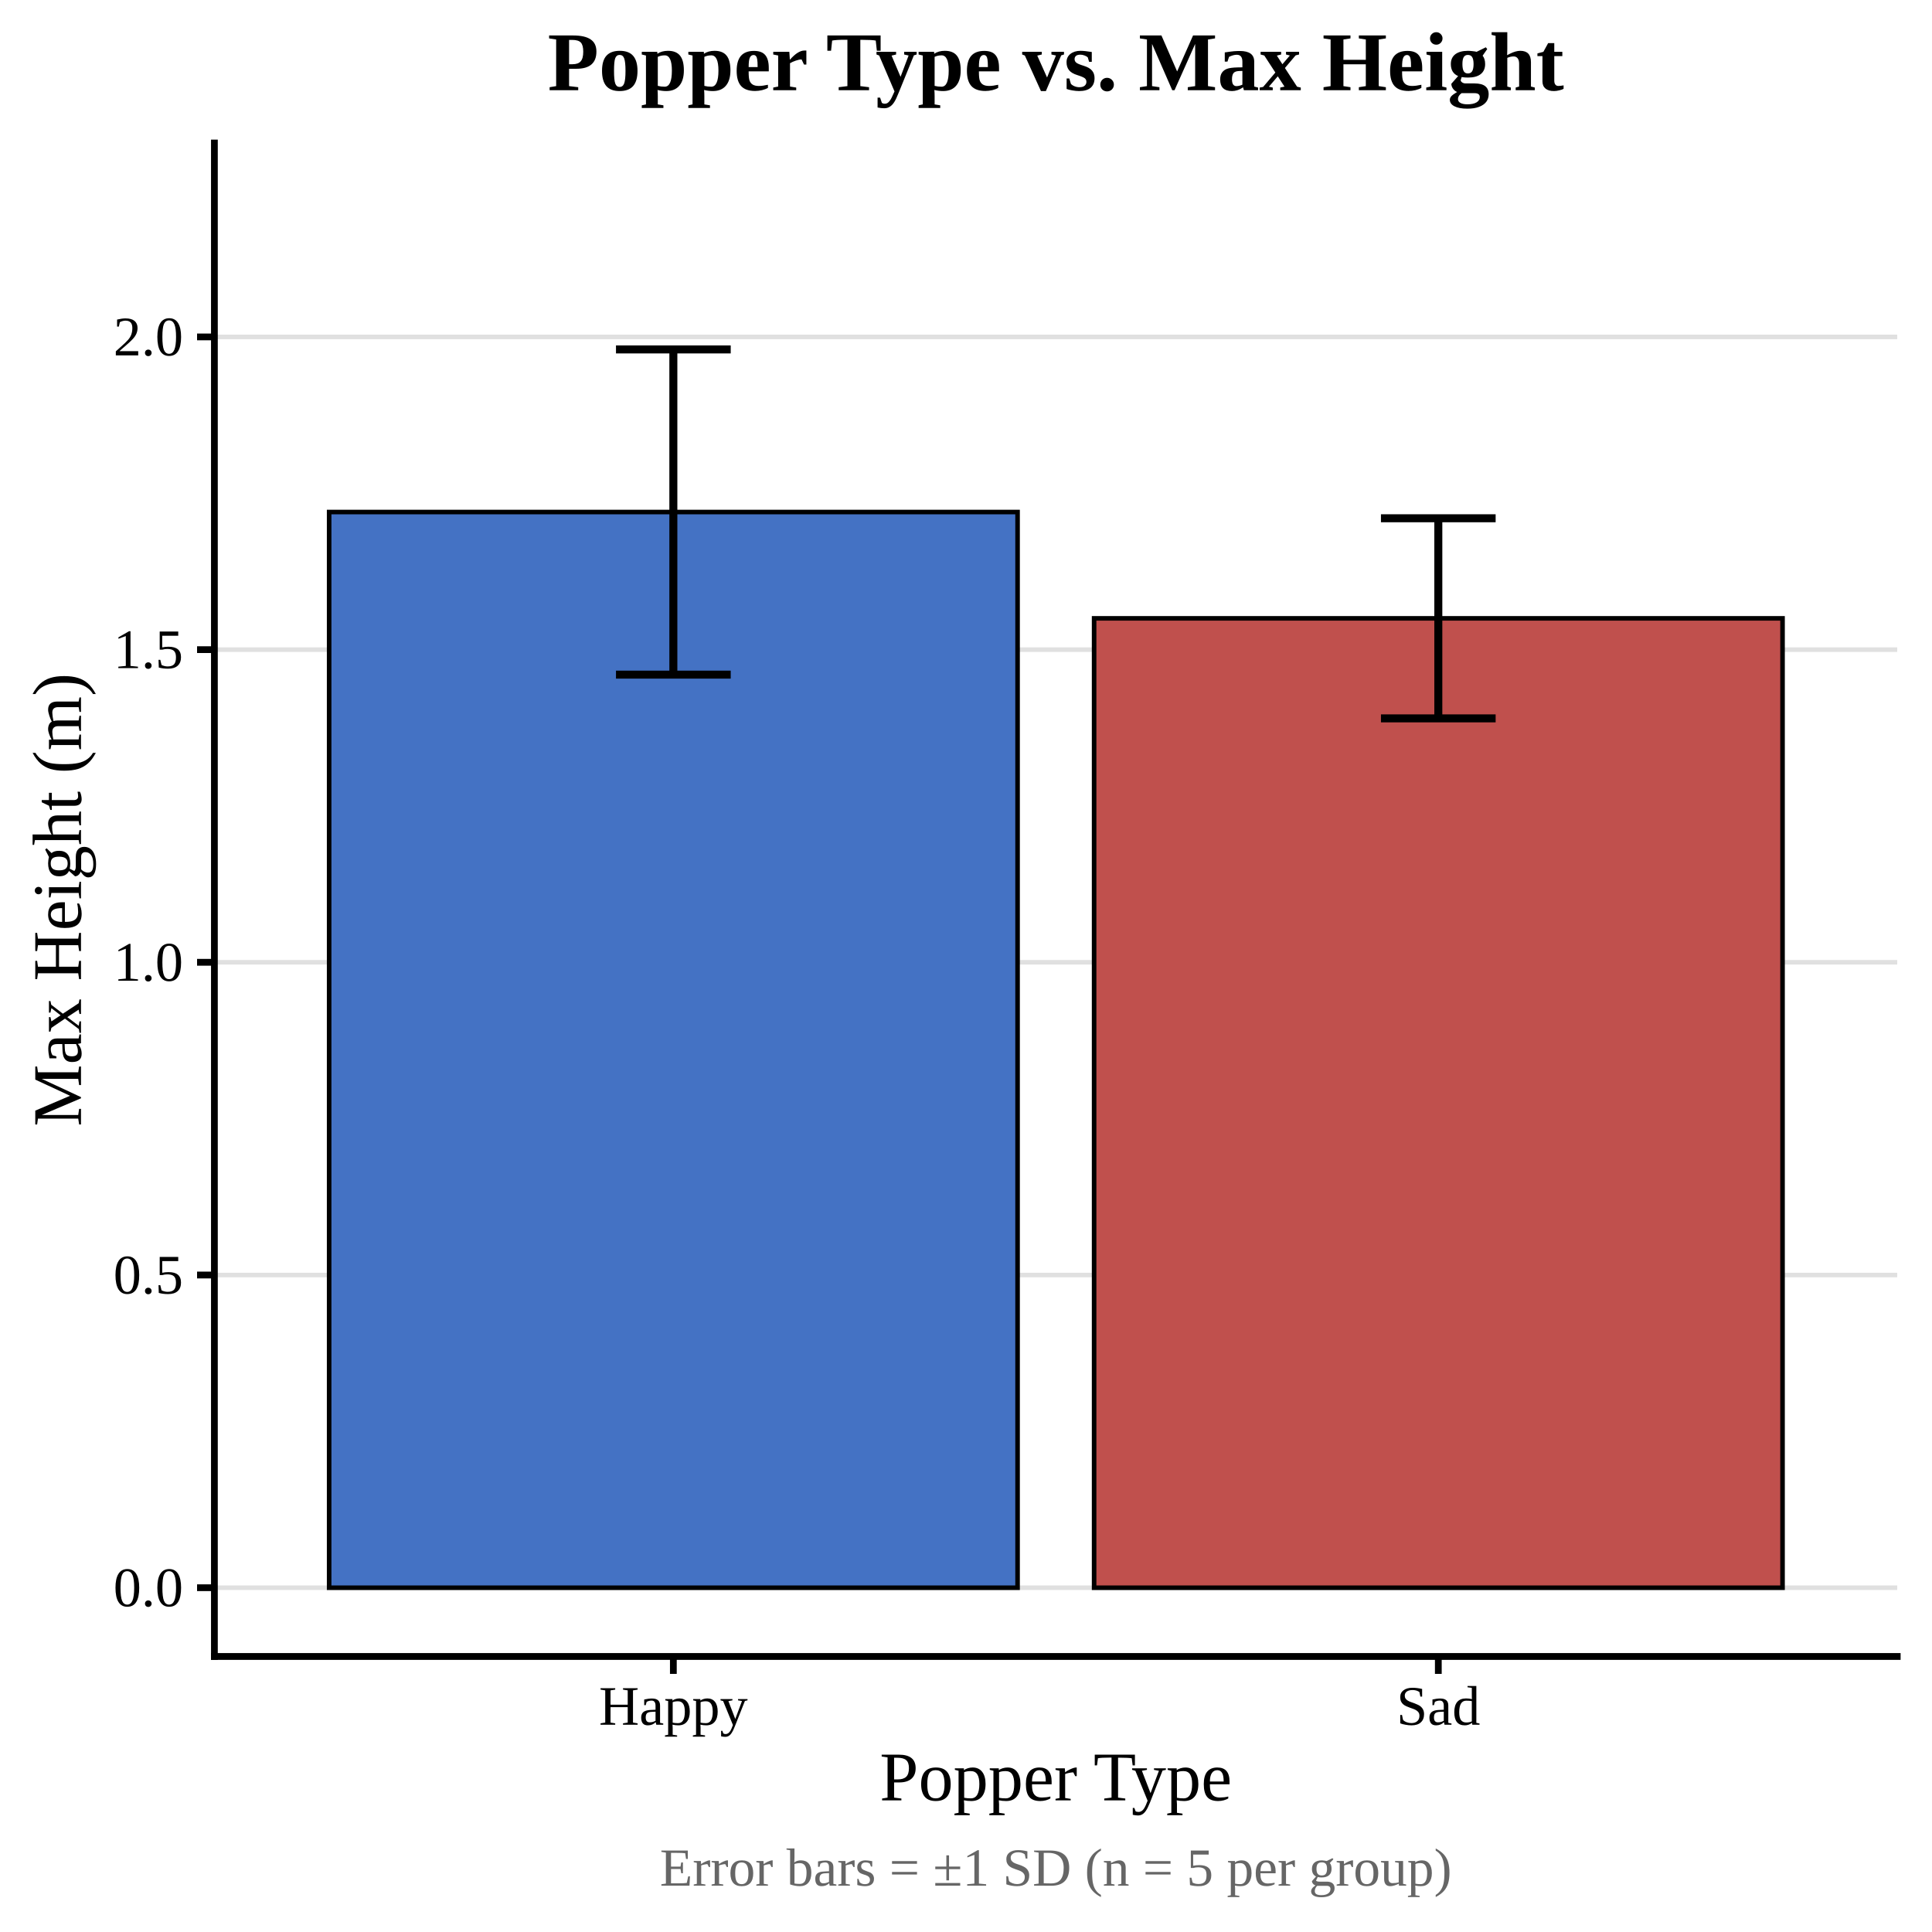
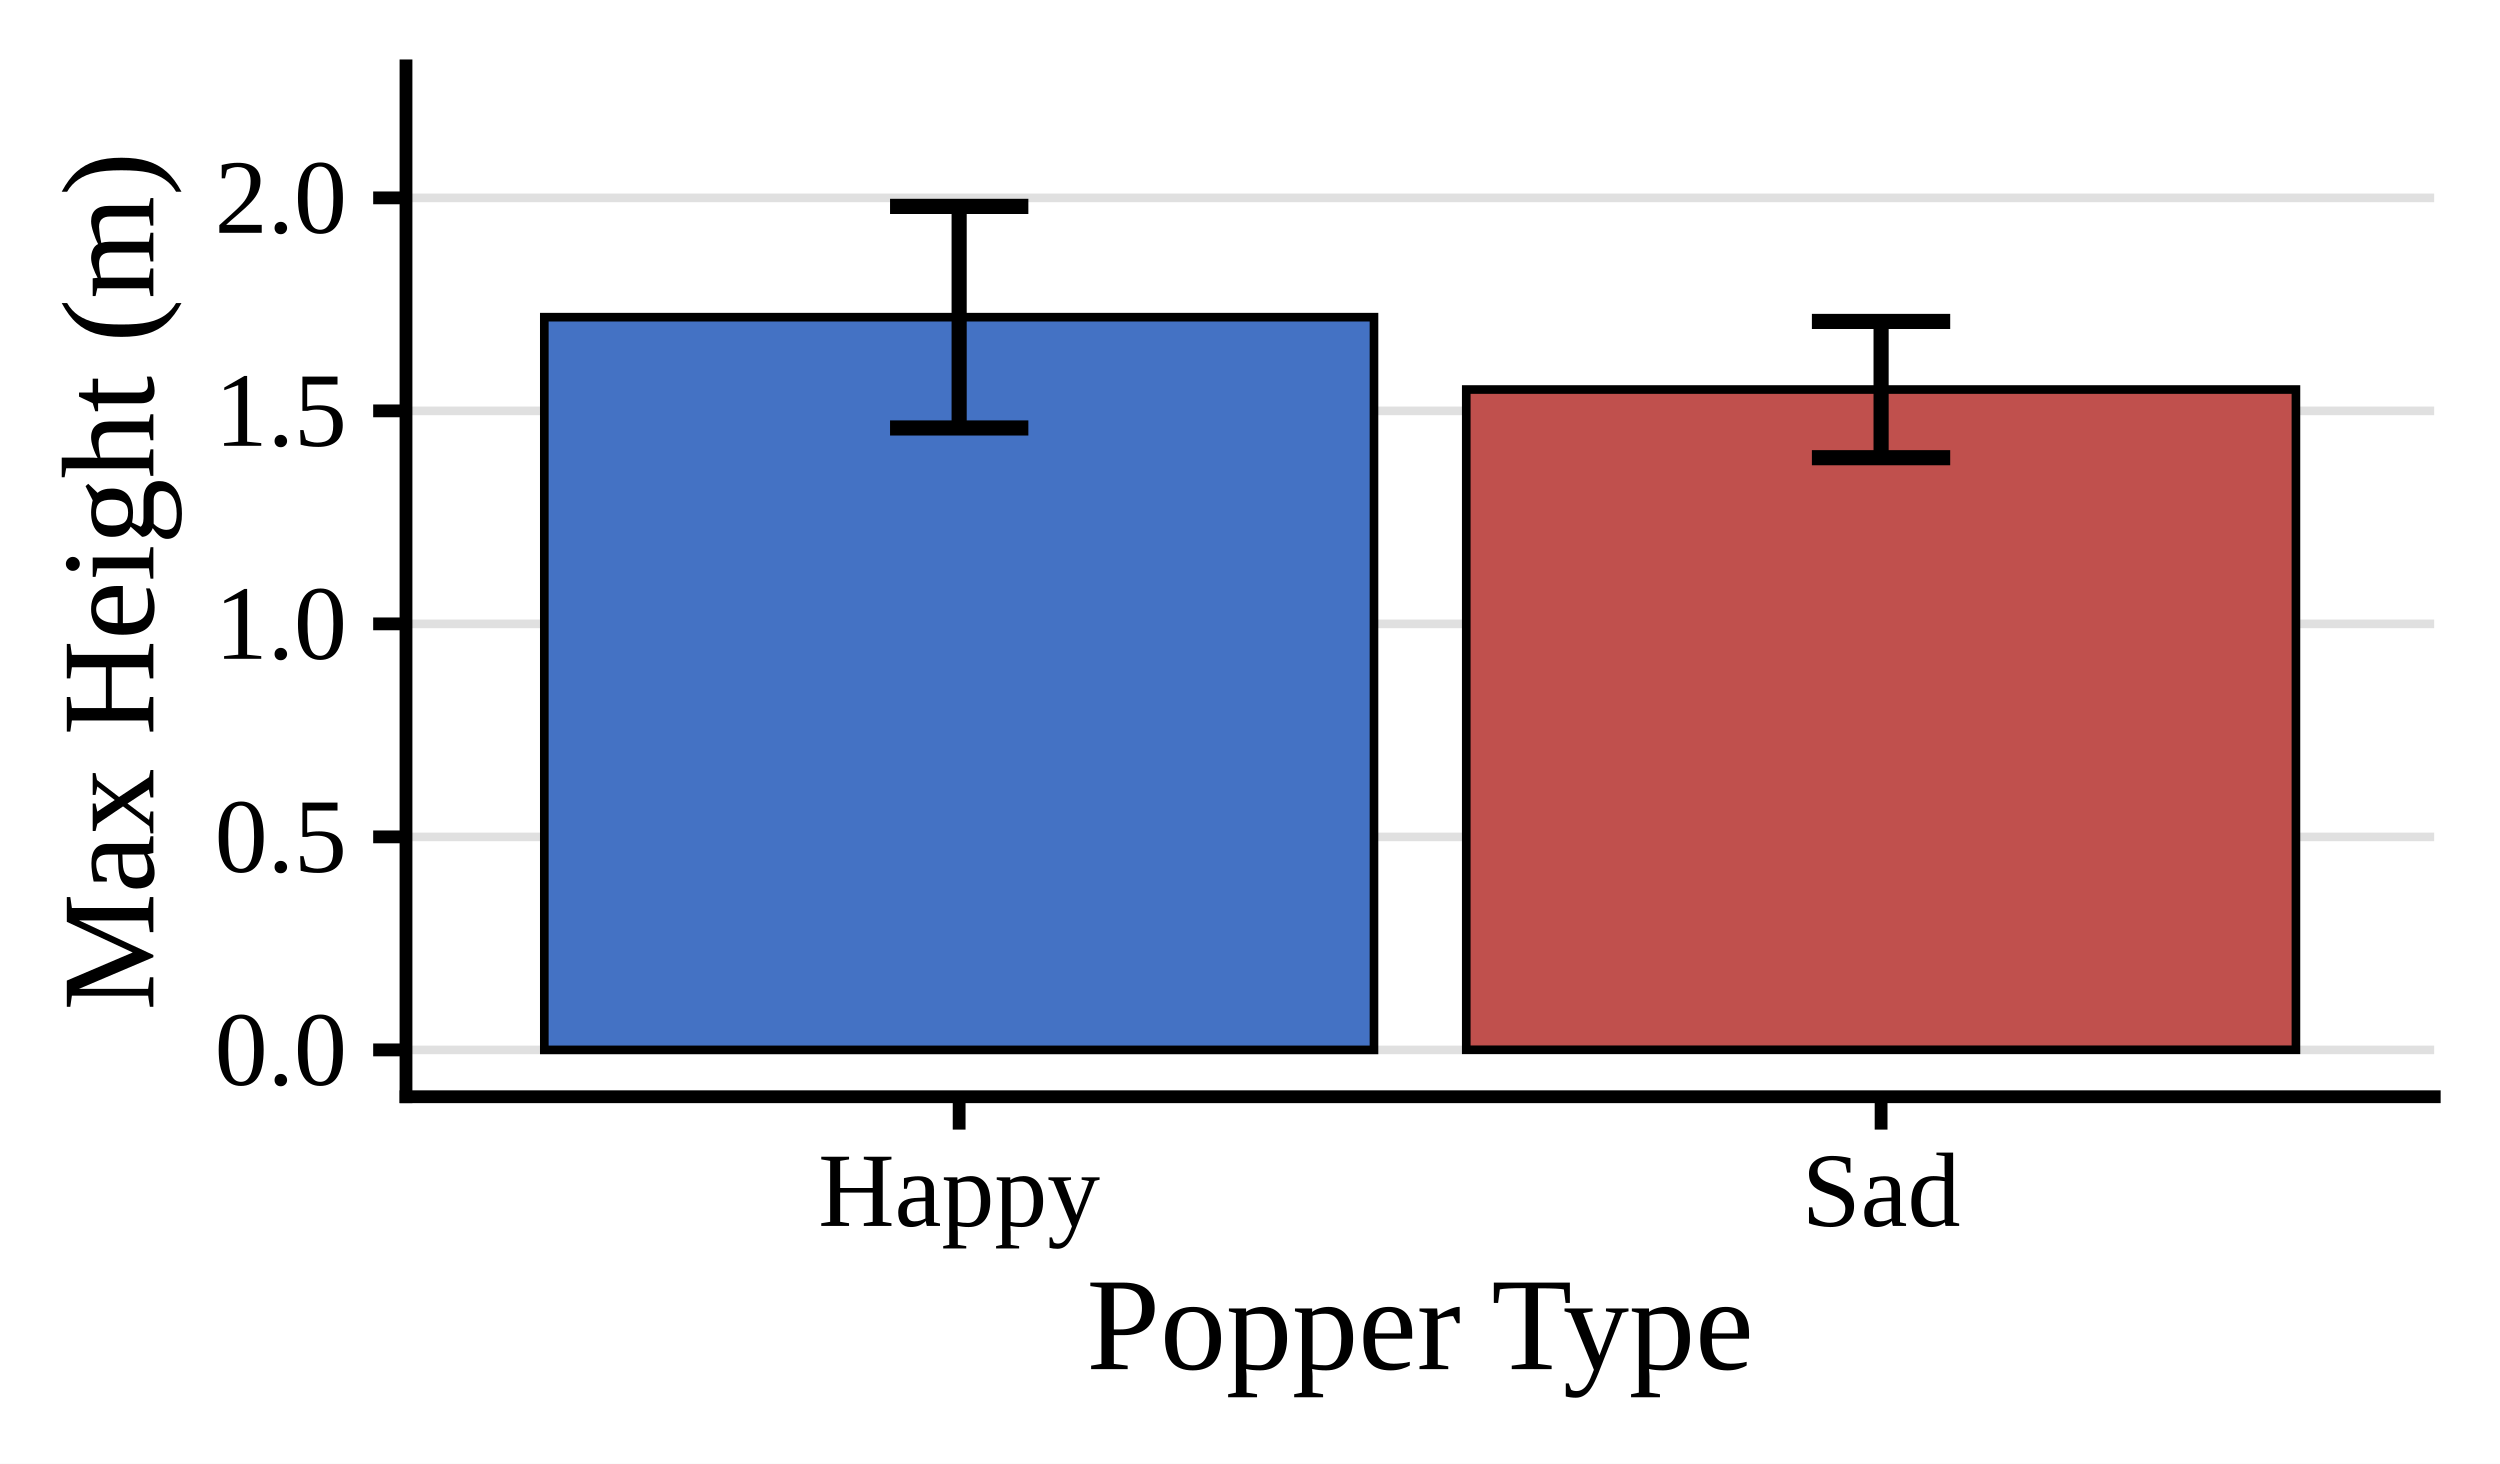
- <svg xmlns="http://www.w3.org/2000/svg" width="360.00pt" height="360.00pt" viewBox="0 0 360.00 360.00">
+ <svg xmlns="http://www.w3.org/2000/svg" width="246.00pt" height="144.00pt" viewBox="0 0 246.00 144.00">
  <g class="svglite">
    <defs>
      <style type="text/css">
    .svglite line, .svglite polyline, .svglite polygon, .svglite path, .svglite rect, .svglite circle {
      fill: none;
      stroke: #000000;
      stroke-linecap: round;
      stroke-linejoin: round;
      stroke-miterlimit: 10.00;
    }
    .svglite text {
      white-space: pre;
    }
    .svglite g.glyphgroup path {
      fill: inherit;
      stroke: none;
    }
  </style>
    </defs>
    <rect width="100%" height="100%" style="stroke: none; fill: #FFFFFF;" />
    <defs>
-       <clipPath id="cpMC4wMHwzNjAuMDB8MC4wMHwzNjAuMDA=">
-         <rect x="0.00" y="0.00" width="360.00" height="360.00" />
+       <clipPath id="cpMC4wMHwyNDYuMDB8MC4wMHwxNDQuMDA=">
+         <rect x="0.00" y="0.00" width="246.00" height="144.00" />
      </clipPath>
    </defs>
-     <g clip-path="url(#cpMC4wMHwzNjAuMDB8MC4wMHwzNjAuMDA=)">
-       <rect x="0.00" y="0.00" width="360.00" height="360.00" style="stroke-width: 1.26; stroke: #FFFFFF; fill: #FFFFFF;" />
+     <g clip-path="url(#cpMC4wMHwyNDYuMDB8MC4wMHwxNDQuMDA=)">
+       <rect x="-0" y="0.00" width="246.00" height="144.00" style="stroke-width: 1.26; stroke: #FFFFFF; fill: #FFFFFF;" />
    </g>
    <defs>
-       <clipPath id="cpMzkuOTV8MzUzLjUyfDI2LjY1fDMwOC42Ng==">
-         <rect x="39.95" y="26.65" width="313.57" height="282.01" />
+       <clipPath id="cpMzkuOTV8MjM5LjUzfDYuNDh8MTA3Ljky">
+         <rect x="39.95" y="6.48" width="199.57" height="101.44" />
      </clipPath>
    </defs>
-     <g clip-path="url(#cpMzkuOTV8MzUzLjUyfDI2LjY1fDMwOC42Ng==)">
-       <rect x="39.95" y="26.65" width="313.57" height="282.01" style="stroke-width: 1.26; stroke: none; fill: #FFFFFF;" />
-       <polyline points="39.95,295.85 353.52,295.85 " style="stroke-width: 0.85; stroke: #E0E0E0; stroke-linecap: butt;" />
-       <polyline points="39.95,237.58 353.52,237.58 " style="stroke-width: 0.85; stroke: #E0E0E0; stroke-linecap: butt;" />
-       <polyline points="39.95,179.31 353.52,179.31 " style="stroke-width: 0.85; stroke: #E0E0E0; stroke-linecap: butt;" />
-       <polyline points="39.95,121.05 353.52,121.05 " style="stroke-width: 0.85; stroke: #E0E0E0; stroke-linecap: butt;" />
-       <polyline points="39.95,62.78 353.52,62.78 " style="stroke-width: 0.85; stroke: #E0E0E0; stroke-linecap: butt;" />
-       <rect x="61.33" y="95.41" width="128.28" height="200.44" style="stroke-width: 0.85; stroke-linecap: butt; stroke-linejoin: miter; fill: #4472C4;" />
-       <rect x="203.87" y="115.22" width="128.28" height="180.63" style="stroke-width: 0.85; stroke-linecap: butt; stroke-linejoin: miter; fill: #C0504D;" />
-       <polyline points="114.78,65.11 136.16,65.11 " style="stroke-width: 1.49; stroke-linecap: butt;" />
-       <polyline points="125.47,65.11 125.47,125.71 " style="stroke-width: 1.49; stroke-linecap: butt;" />
-       <polyline points="114.78,125.71 136.16,125.71 " style="stroke-width: 1.49; stroke-linecap: butt;" />
-       <polyline points="257.32,96.57 278.69,96.57 " style="stroke-width: 1.49; stroke-linecap: butt;" />
-       <polyline points="268.01,96.57 268.01,133.86 " style="stroke-width: 1.49; stroke-linecap: butt;" />
-       <polyline points="257.32,133.86 278.69,133.86 " style="stroke-width: 1.49; stroke-linecap: butt;" />
+     <g clip-path="url(#cpMzkuOTV8MjM5LjUzfDYuNDh8MTA3Ljky)">
+       <rect x="39.95" y="6.48" width="199.57" height="101.44" style="stroke-width: 1.26; stroke: none; fill: #FFFFFF;" />
+       <polyline points="39.95,103.31 239.53,103.31 " style="stroke-width: 0.85; stroke: #E0E0E0; stroke-linecap: butt;" />
+       <polyline points="39.95,82.35 239.53,82.35 " style="stroke-width: 0.85; stroke: #E0E0E0; stroke-linecap: butt;" />
+       <polyline points="39.95,61.39 239.53,61.39 " style="stroke-width: 0.85; stroke: #E0E0E0; stroke-linecap: butt;" />
+       <polyline points="39.95,40.43 239.53,40.43 " style="stroke-width: 0.85; stroke: #E0E0E0; stroke-linecap: butt;" />
+       <polyline points="39.95,19.47 239.53,19.47 " style="stroke-width: 0.85; stroke: #E0E0E0; stroke-linecap: butt;" />
+       <rect x="53.56" y="31.21" width="81.64" height="72.10" style="stroke-width: 0.85; stroke-linecap: butt; stroke-linejoin: miter; fill: #4472C4;" />
+       <rect x="144.28" y="38.33" width="81.64" height="64.97" style="stroke-width: 0.85; stroke-linecap: butt; stroke-linejoin: miter; fill: #C0504D;" />
+       <polyline points="87.58,20.31 101.19,20.31 " style="stroke-width: 1.49; stroke-linecap: butt;" />
+       <polyline points="94.38,20.31 94.38,42.11 " style="stroke-width: 1.49; stroke-linecap: butt;" />
+       <polyline points="87.58,42.11 101.19,42.11 " style="stroke-width: 1.49; stroke-linecap: butt;" />
+       <polyline points="178.29,31.63 191.90,31.63 " style="stroke-width: 1.49; stroke-linecap: butt;" />
+       <polyline points="185.10,31.63 185.10,45.04 " style="stroke-width: 1.49; stroke-linecap: butt;" />
+       <polyline points="178.29,45.04 191.90,45.04 " style="stroke-width: 1.49; stroke-linecap: butt;" />
    </g>
-     <g clip-path="url(#cpMC4wMHwzNjAuMDB8MC4wMHwzNjAuMDA=)">
-       <polyline points="39.95,308.66 39.95,26.65 " style="stroke-width: 1.26; stroke-linecap: square;" />
-       <text x="34.13" y="299.29" text-anchor="end" style="font-size: 10.40px; font-family: &quot;Times New Roman&quot;;" textLength="13.00px" lengthAdjust="spacingAndGlyphs">0.0</text>
-       <text x="34.13" y="241.02" text-anchor="end" style="font-size: 10.40px; font-family: &quot;Times New Roman&quot;;" textLength="13.00px" lengthAdjust="spacingAndGlyphs">0.5</text>
-       <text x="34.13" y="182.75" text-anchor="end" style="font-size: 10.40px; font-family: &quot;Times New Roman&quot;;" textLength="13.00px" lengthAdjust="spacingAndGlyphs">1.0</text>
-       <text x="34.13" y="124.49" text-anchor="end" style="font-size: 10.40px; font-family: &quot;Times New Roman&quot;;" textLength="13.00px" lengthAdjust="spacingAndGlyphs">1.5</text>
-       <text x="34.13" y="66.22" text-anchor="end" style="font-size: 10.40px; font-family: &quot;Times New Roman&quot;;" textLength="13.00px" lengthAdjust="spacingAndGlyphs">2.0</text>
-       <polyline points="36.72,295.85 39.95,295.85 " style="stroke-width: 1.26; stroke-linecap: butt;" />
-       <polyline points="36.72,237.58 39.95,237.58 " style="stroke-width: 1.26; stroke-linecap: butt;" />
-       <polyline points="36.72,179.31 39.95,179.31 " style="stroke-width: 1.26; stroke-linecap: butt;" />
-       <polyline points="36.72,121.05 39.95,121.05 " style="stroke-width: 1.26; stroke-linecap: butt;" />
-       <polyline points="36.72,62.78 39.95,62.78 " style="stroke-width: 1.26; stroke-linecap: butt;" />
-       <polyline points="39.95,308.66 353.52,308.66 " style="stroke-width: 1.26; stroke-linecap: square;" />
-       <polyline points="125.47,311.90 125.47,308.66 " style="stroke-width: 1.26; stroke-linecap: butt;" />
-       <polyline points="268.01,311.90 268.01,308.66 " style="stroke-width: 1.26; stroke-linecap: butt;" />
-       <text x="125.47" y="321.38" text-anchor="middle" style="font-size: 10.40px; font-family: &quot;Times New Roman&quot;;" textLength="27.72px" lengthAdjust="spacingAndGlyphs">Happy</text>
-       <text x="268.01" y="321.38" text-anchor="middle" style="font-size: 10.40px; font-family: &quot;Times New Roman&quot;;" textLength="15.59px" lengthAdjust="spacingAndGlyphs">Sad</text>
-       <text x="196.74" y="335.47" text-anchor="middle" style="font-size: 13.00px; font-family: &quot;Times New Roman&quot;;" textLength="65.64px" lengthAdjust="spacingAndGlyphs">Popper Type</text>
-       <text transform="translate(15.09,167.66) rotate(-90)" text-anchor="middle" style="font-size: 13.00px; font-family: &quot;Times New Roman&quot;;" textLength="84.47px" lengthAdjust="spacingAndGlyphs">Max Height (m)</text>
-       <text x="196.74" y="16.81" text-anchor="middle" style="font-size: 15.60px; font-weight: bold; font-family: &quot;Times New Roman&quot;;" textLength="189.33px" lengthAdjust="spacingAndGlyphs">Popper Type vs. Max Height</text>
-       <text x="196.74" y="351.37" text-anchor="middle" style="font-size: 10.00px;fill: #666666; font-family: &quot;Times New Roman&quot;;" textLength="147.55px" lengthAdjust="spacingAndGlyphs">Error bars = ±1 SD (n = 5 per group)</text>
+     <g clip-path="url(#cpMC4wMHwyNDYuMDB8MC4wMHwxNDQuMDA=)">
+       <polyline points="39.95,107.92 39.95,6.48 " style="stroke-width: 1.26; stroke-linecap: square;" />
+       <text x="34.13" y="106.75" text-anchor="end" style="font-size: 10.40px; font-family: &quot;Times New Roman&quot;;" textLength="13.00px" lengthAdjust="spacingAndGlyphs">0.0</text>
+       <text x="34.13" y="85.79" text-anchor="end" style="font-size: 10.40px; font-family: &quot;Times New Roman&quot;;" textLength="13.00px" lengthAdjust="spacingAndGlyphs">0.5</text>
+       <text x="34.13" y="64.83" text-anchor="end" style="font-size: 10.40px; font-family: &quot;Times New Roman&quot;;" textLength="13.00px" lengthAdjust="spacingAndGlyphs">1.0</text>
+       <text x="34.13" y="43.87" text-anchor="end" style="font-size: 10.40px; font-family: &quot;Times New Roman&quot;;" textLength="13.00px" lengthAdjust="spacingAndGlyphs">1.5</text>
+       <text x="34.13" y="22.91" text-anchor="end" style="font-size: 10.40px; font-family: &quot;Times New Roman&quot;;" textLength="13.00px" lengthAdjust="spacingAndGlyphs">2.0</text>
+       <polyline points="36.72,103.31 39.95,103.31 " style="stroke-width: 1.26; stroke-linecap: butt;" />
+       <polyline points="36.72,82.35 39.95,82.35 " style="stroke-width: 1.26; stroke-linecap: butt;" />
+       <polyline points="36.72,61.39 39.95,61.39 " style="stroke-width: 1.26; stroke-linecap: butt;" />
+       <polyline points="36.72,40.43 39.95,40.43 " style="stroke-width: 1.26; stroke-linecap: butt;" />
+       <polyline points="36.72,19.47 39.95,19.47 " style="stroke-width: 1.26; stroke-linecap: butt;" />
+       <polyline points="39.95,107.92 239.53,107.92 " style="stroke-width: 1.26; stroke-linecap: square;" />
+       <polyline points="94.38,111.15 94.38,107.92 " style="stroke-width: 1.26; stroke-linecap: butt;" />
+       <polyline points="185.10,111.15 185.10,107.92 " style="stroke-width: 1.26; stroke-linecap: butt;" />
+       <text x="94.38" y="120.63" text-anchor="middle" style="font-size: 10.40px; font-family: &quot;Times New Roman&quot;;" textLength="27.72px" lengthAdjust="spacingAndGlyphs">Happy</text>
+       <text x="185.10" y="120.63" text-anchor="middle" style="font-size: 10.40px; font-family: &quot;Times New Roman&quot;;" textLength="15.59px" lengthAdjust="spacingAndGlyphs">Sad</text>
+       <text x="139.74" y="134.72" text-anchor="middle" style="font-size: 13.00px; font-family: &quot;Times New Roman&quot;;" textLength="65.64px" lengthAdjust="spacingAndGlyphs">Popper Type</text>
+       <text transform="translate(15.09,57.20) rotate(-90)" text-anchor="middle" style="font-size: 13.00px; font-family: &quot;Times New Roman&quot;;" textLength="84.47px" lengthAdjust="spacingAndGlyphs">Max Height (m)</text>
    </g>
  </g>
</svg>
